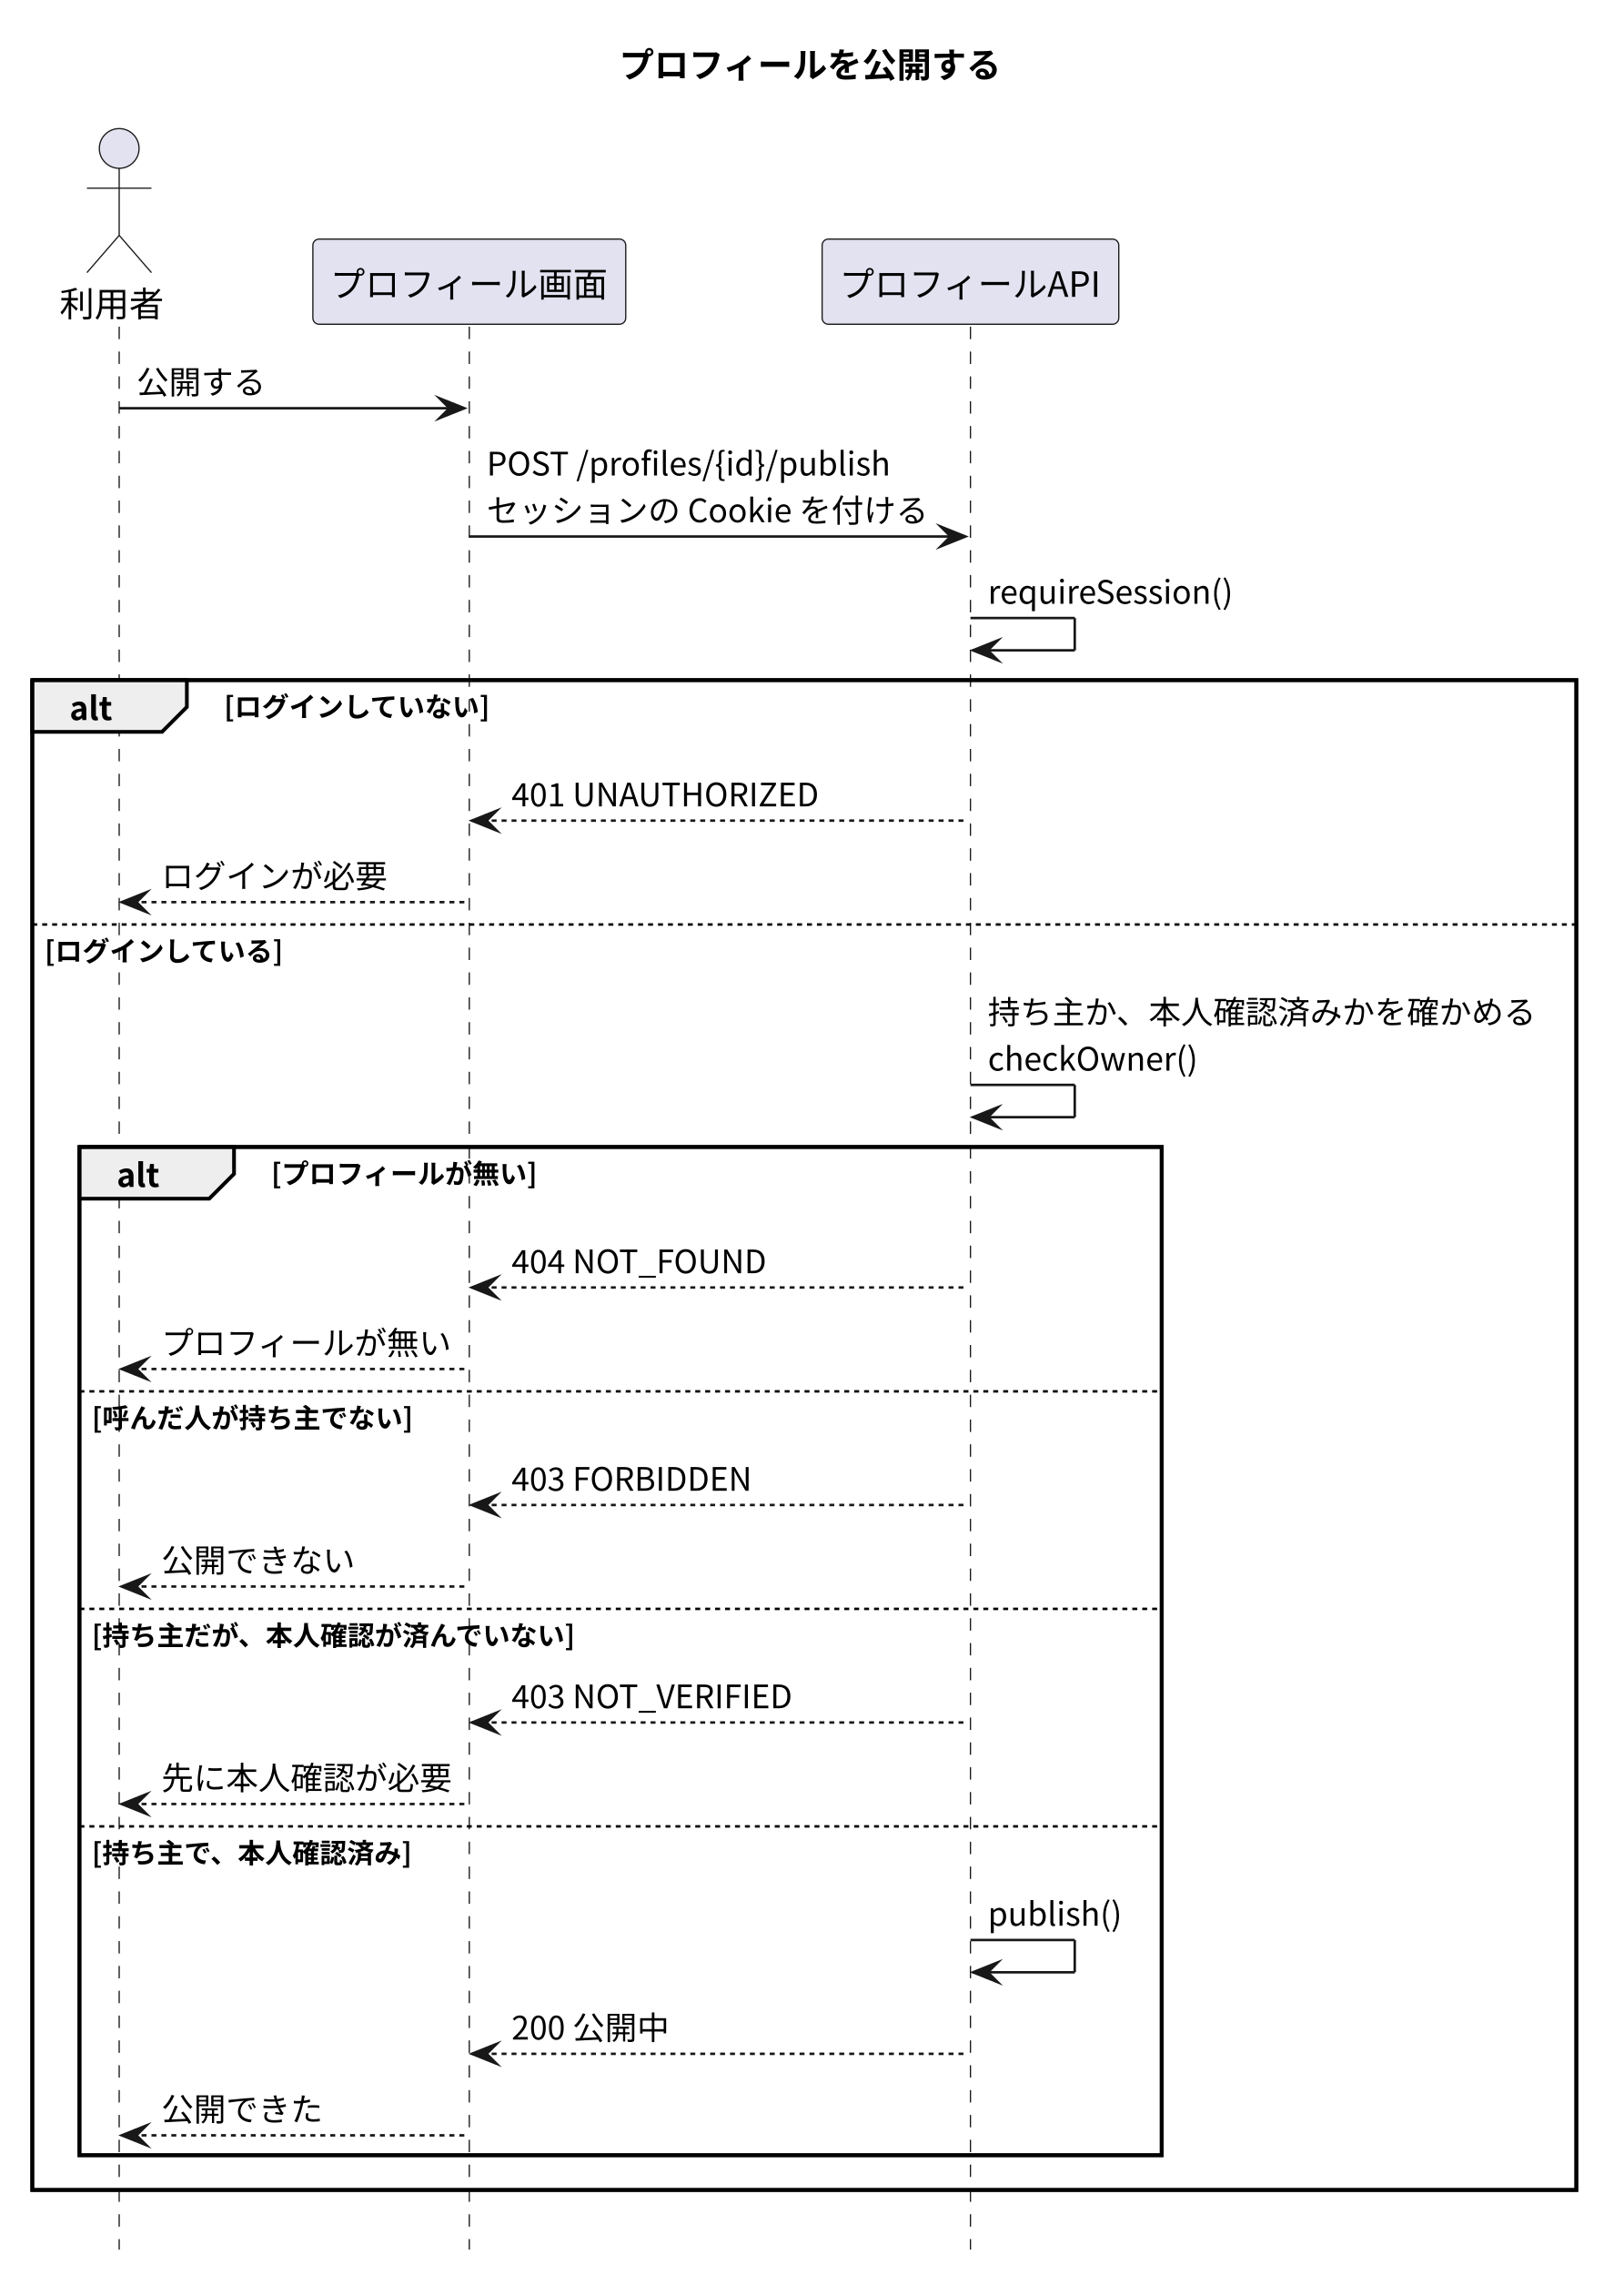
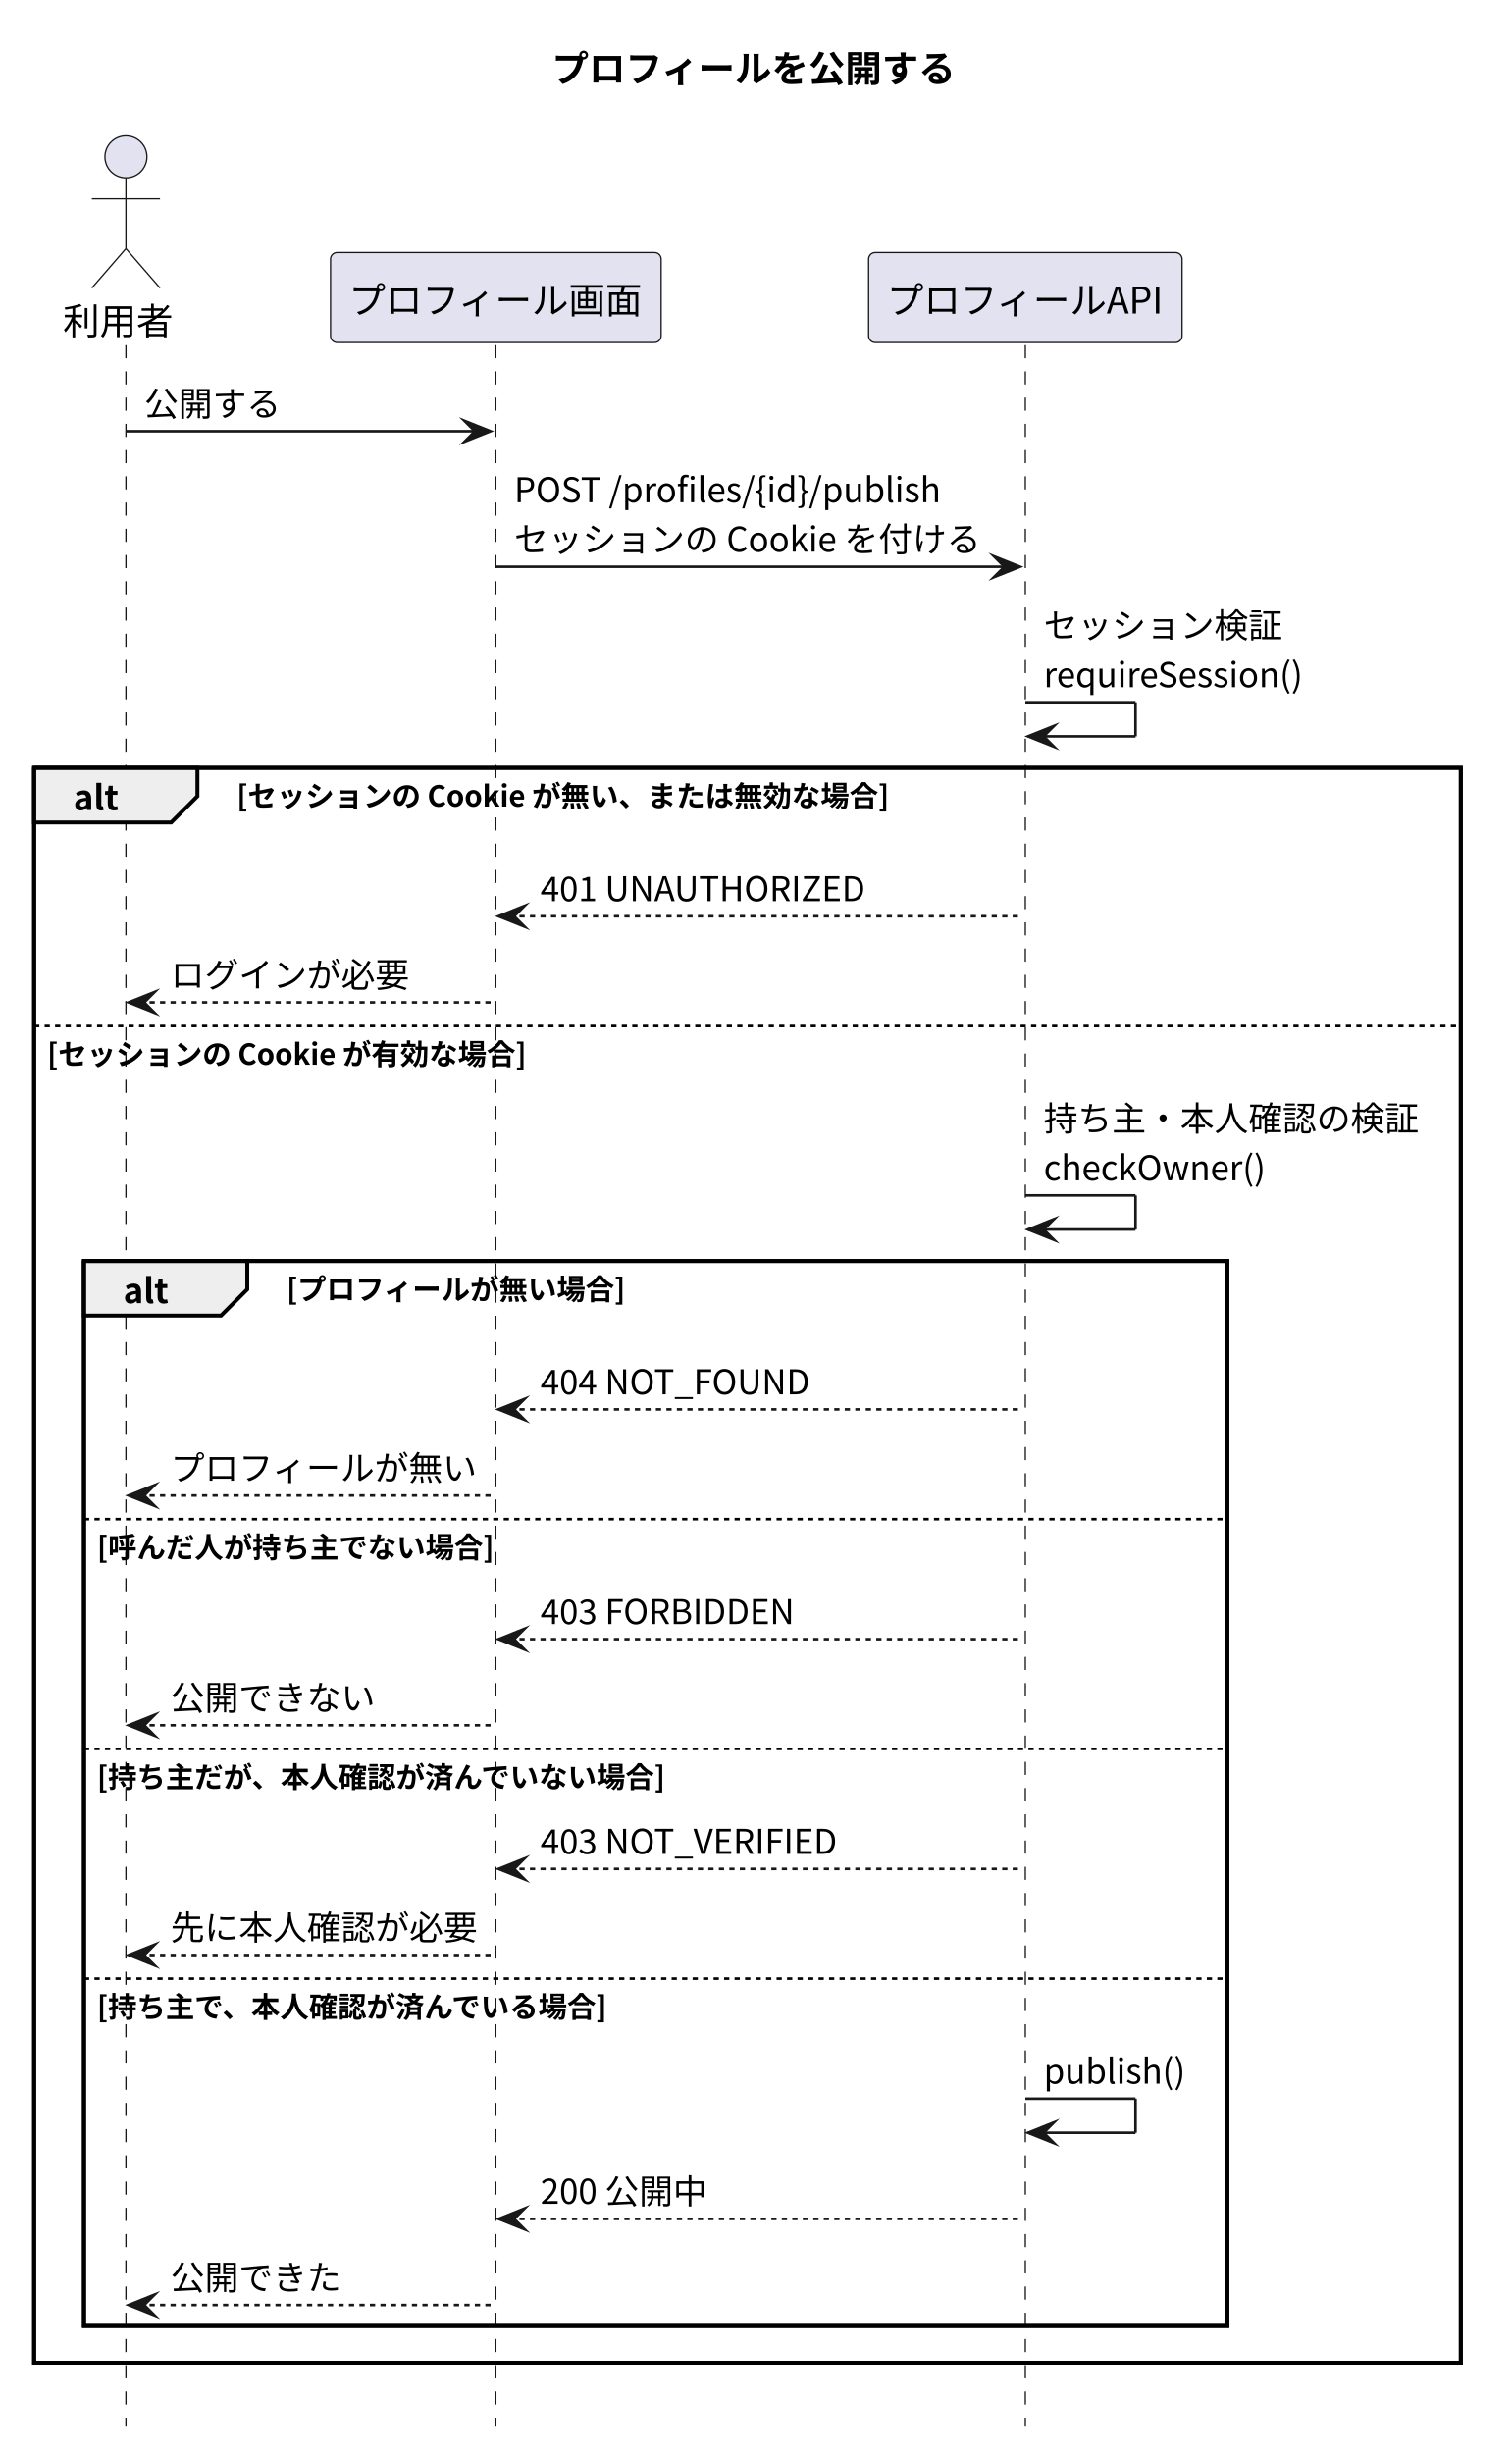
- <svg xmlns="http://www.w3.org/2000/svg" version="1.1" data-diagram-type="SEQUENCE" style="width:654px;height:916px;background:#FFFFFF;" width="654px" height="916px" viewBox="0 0 654 916" zoomAndPan="magnify" preserveAspectRatio="none" contentStyleType="text/css">
+ <svg xmlns="http://www.w3.org/2000/svg" version="1.1" data-diagram-type="SEQUENCE" style="width:576px;height:935px;background:#FFFFFF;" width="576px" height="935px" viewBox="0 0 576 935" zoomAndPan="magnify" preserveAspectRatio="none" contentStyleType="text/css">
  <defs />
  <g font-family="sans-serif" lengthAdjust="spacing">
    <g class="title" data-source-line="6">
-       <text x="249.414" y="31.24" fill="#000" font-size="14" textLength="153.999" font-weight="700" font-family="'Noto Sans CJK JP'">プロフィールを公開する</text>
+       <text x="210.414" y="31.24" fill="#000" font-size="14" textLength="153.999" font-weight="700" font-family="'Noto Sans CJK JP'">プロフィールを公開する</text>
    </g>
-     <rect x="13" y="273.84" width="621.828" height="607.928" fill="none" style="stroke:#000;stroke-width:1.5;" />
-     <rect x="32" y="461.816" width="435.842" height="405.952" fill="none" style="stroke:#000;stroke-width:1.5;" />
+     <rect x="13" y="292.664" width="543.827" height="607.928" fill="none" style="stroke:#000;stroke-width:1.5;" />
+     <rect x="32" y="480.64" width="435.842" height="405.952" fill="none" style="stroke:#000;stroke-width:1.5;" />
    <g class="participant-lifeline" data-qualified-name="User" data-entity-uid="part1" id="part1-lifeline" data-source-line="8">
      <g>
-         <rect x="44.5" y="131.544" width="8" height="774.224" fill="#000" fill-opacity="0" />
-         <line x1="48" y1="131.544" x2="48" y2="905.767" style="stroke:#181818;stroke-width:0.5;stroke-dasharray:5,5;" />
+         <rect x="44.5" y="131.544" width="8" height="793.048" fill="#000" fill-opacity="0" />
+         <line x1="48" y1="131.544" x2="48" y2="924.591" style="stroke:#181818;stroke-width:0.5;stroke-dasharray:5,5;" />
      </g>
    </g>
    <g class="participant-lifeline" data-qualified-name="Screen" data-entity-uid="part2" id="part2-lifeline" data-source-line="9">
      <g>
-         <rect x="185.5" y="131.544" width="8" height="774.224" fill="#000" fill-opacity="0" />
-         <line x1="189" y1="131.544" x2="189" y2="905.767" style="stroke:#181818;stroke-width:0.5;stroke-dasharray:5,5;" />
+         <rect x="185.5" y="131.544" width="8" height="793.048" fill="#000" fill-opacity="0" />
+         <line x1="189" y1="131.544" x2="189" y2="924.591" style="stroke:#181818;stroke-width:0.5;stroke-dasharray:5,5;" />
      </g>
    </g>
    <g class="participant-lifeline" data-qualified-name="API" data-entity-uid="part3" id="part3-lifeline" data-source-line="10">
      <g>
-         <rect x="387.327" y="131.544" width="8" height="774.224" fill="#000" fill-opacity="0" />
-         <line x1="390.827" y1="131.544" x2="390.827" y2="905.767" style="stroke:#181818;stroke-width:0.5;stroke-dasharray:5,5;" />
+         <rect x="387.327" y="131.544" width="8" height="793.048" fill="#000" fill-opacity="0" />
+         <line x1="390.827" y1="131.544" x2="390.827" y2="924.591" style="stroke:#181818;stroke-width:0.5;stroke-dasharray:5,5;" />
      </g>
    </g>
    <g class="participant participant-head" data-qualified-name="User" data-entity-uid="part1" id="part1-head" data-source-line="8">
      <text x="24" y="127.512" fill="#000" font-size="14" textLength="42" font-family="'Noto Sans CJK JP'">利用者</text>
      <ellipse cx="48" cy="59.772" rx="8" ry="8" fill="#E2E2F0" style="stroke:#181818;stroke-width:0.5;" />
      <path d="M48,67.772 L48,94.772 M35,75.772 L61,75.772 M48,94.772 L35,109.772 M48,94.772 L61,109.772" style="stroke:#181818;stroke-width:0.5;" fill="none" />
    </g>
    <g class="participant participant-head" data-qualified-name="Screen" data-entity-uid="part2" id="part2-head" data-source-line="9">
      <rect x="126" y="96.272" width="126" height="34.272" fill="#E2E2F0" style="stroke:#181818;stroke-width:0.5;" rx="2.5" ry="2.5" />
      <text x="133" y="119.512" fill="#000" font-size="14" textLength="112" font-family="'Noto Sans CJK JP'">プロフィール画面</text>
    </g>
    <g class="participant participant-head" data-qualified-name="API" data-entity-uid="part3" id="part3-head" data-source-line="10">
      <rect x="331.09" y="96.272" width="119.476" height="34.272" fill="#E2E2F0" style="stroke:#181818;stroke-width:0.5;" rx="2.5" ry="2.5" />
      <text x="338.09" y="119.512" fill="#000" font-size="14" textLength="105.476" font-family="'Noto Sans CJK JP'">プロフィールAPI</text>
    </g>
    <g class="message" data-entity-1="part1" data-entity-2="part2" id="msg1" data-source-line="12">
      <polygon points="177,160.368,187,164.368,177,168.368,181,164.368" fill="#181818" style="stroke:#181818;stroke-width:1;stroke-linejoin:miter;stroke-miterlimit:10;" />
      <line x1="48" y1="164.368" x2="183" y2="164.368" style="stroke:#181818;stroke-width:1;" />
      <text x="55" y="158.624" fill="#000" font-size="13" textLength="52" font-family="'Noto Sans CJK JP'">公開する</text>
    </g>
    <g class="message" data-entity-1="part2" data-entity-2="part3" id="msg2" data-source-line="13">
      <polygon points="378.827,212.016,388.827,216.016,378.827,220.016,382.827,216.016" fill="#181818" style="stroke:#181818;stroke-width:1;stroke-linejoin:miter;stroke-miterlimit:10;" />
      <line x1="189" y1="216.016" x2="384.827" y2="216.016" style="stroke:#181818;stroke-width:1;" />
      <text x="196" y="191.448" fill="#000" font-size="13" textLength="163.02" font-family="'Noto Sans CJK JP'">POST /profiles/{id}/publish</text>
      <text x="196" y="210.272" fill="#000" font-size="13" textLength="177.827" font-family="'Noto Sans CJK JP'">セッションの Cookie を付ける</text>
    </g>
    <g class="message" data-entity-1="part3" data-entity-2="part3" id="msg3" data-source-line="14">
-       <line x1="390.827" y1="248.84" x2="432.827" y2="248.84" style="stroke:#181818;stroke-width:1;" />
-       <line x1="432.827" y1="248.84" x2="432.827" y2="261.84" style="stroke:#181818;stroke-width:1;" />
-       <line x1="391.827" y1="261.84" x2="432.827" y2="261.84" style="stroke:#181818;stroke-width:1;" />
-       <polygon points="401.827,257.84,391.827,261.84,401.827,265.84,397.827,261.84" fill="#181818" style="stroke:#181818;stroke-width:1;stroke-linejoin:miter;stroke-miterlimit:10;" />
-       <text x="397.827" y="243.096" fill="#000" font-size="13" textLength="99.307" font-family="'Noto Sans CJK JP'">requireSession()</text>
+       <line x1="390.827" y1="267.664" x2="432.827" y2="267.664" style="stroke:#181818;stroke-width:1;" />
+       <line x1="432.827" y1="267.664" x2="432.827" y2="280.664" style="stroke:#181818;stroke-width:1;" />
+       <line x1="391.827" y1="280.664" x2="432.827" y2="280.664" style="stroke:#181818;stroke-width:1;" />
+       <polygon points="401.827,276.664,391.827,280.664,401.827,284.664,397.827,280.664" fill="#181818" style="stroke:#181818;stroke-width:1;stroke-linejoin:miter;stroke-miterlimit:10;" />
+       <text x="397.827" y="243.096" fill="#000" font-size="13" textLength="91" font-family="'Noto Sans CJK JP'">セッション検証</text>
+       <text x="397.827" y="261.92" fill="#000" font-size="13" textLength="99.307" font-family="'Noto Sans CJK JP'">requireSession()</text>
    </g>
-     <path d="M13,273.84 L75.251,273.84 L75.251,284.664 L65.251,294.664 L13,294.664 L13,273.84" style="stroke:#000;stroke-width:1.5;" fill="#EEE" />
-     <rect x="13" y="273.84" width="621.828" height="607.928" fill="none" style="stroke:#000;stroke-width:1.5;" />
-     <text x="28" y="289.92" fill="#000" font-size="13" textLength="17.251" font-weight="700" font-family="'Noto Sans CJK JP'">alt</text>
-     <text x="90.251" y="288.6" fill="#000" font-size="11" textLength="107.315" font-weight="700" font-family="'Noto Sans CJK JP'">[ログインしていない]</text>
+     <path d="M13,292.664 L75.251,292.664 L75.251,303.488 L65.251,313.488 L13,313.488 L13,292.664" style="stroke:#000;stroke-width:1.5;" fill="#EEE" />
+     <rect x="13" y="292.664" width="543.827" height="607.928" fill="none" style="stroke:#000;stroke-width:1.5;" />
+     <text x="28" y="308.744" fill="#000" font-size="13" textLength="17.251" font-weight="700" font-family="'Noto Sans CJK JP'">alt</text>
+     <text x="90.251" y="307.424" fill="#000" font-size="11" textLength="248.675" font-weight="700" font-family="'Noto Sans CJK JP'">[セッションの Cookie が無い、または無効な場合]</text>
    <g class="message" data-entity-1="part3" data-entity-2="part2" id="msg4" data-source-line="16">
-       <polygon points="200,326.416,190,330.416,200,334.416,196,330.416" fill="#181818" style="stroke:#181818;stroke-width:1;stroke-linejoin:miter;stroke-miterlimit:10;" />
-       <line x1="194" y1="330.416" x2="389.827" y2="330.416" style="stroke:#181818;stroke-width:1;stroke-dasharray:2,2;" />
-       <text x="206" y="324.672" fill="#000" font-size="13" textLength="124.007" font-family="'Noto Sans CJK JP'">401 UNAUTHORIZED</text>
+       <polygon points="200,345.24,190,349.24,200,353.24,196,349.24" fill="#181818" style="stroke:#181818;stroke-width:1;stroke-linejoin:miter;stroke-miterlimit:10;" />
+       <line x1="194" y1="349.24" x2="389.827" y2="349.24" style="stroke:#181818;stroke-width:1;stroke-dasharray:2,2;" />
+       <text x="206" y="343.496" fill="#000" font-size="13" textLength="124.007" font-family="'Noto Sans CJK JP'">401 UNAUTHORIZED</text>
    </g>
    <g class="message" data-entity-1="part2" data-entity-2="part1" id="msg5" data-source-line="17">
-       <polygon points="59,359.24,49,363.24,59,367.24,55,363.24" fill="#181818" style="stroke:#181818;stroke-width:1;stroke-linejoin:miter;stroke-miterlimit:10;" />
-       <line x1="53" y1="363.24" x2="188" y2="363.24" style="stroke:#181818;stroke-width:1;stroke-dasharray:2,2;" />
-       <text x="65" y="357.496" fill="#000" font-size="13" textLength="91" font-family="'Noto Sans CJK JP'">ログインが必要</text>
+       <polygon points="59,378.064,49,382.064,59,386.064,55,382.064" fill="#181818" style="stroke:#181818;stroke-width:1;stroke-linejoin:miter;stroke-miterlimit:10;" />
+       <line x1="53" y1="382.064" x2="188" y2="382.064" style="stroke:#181818;stroke-width:1;stroke-dasharray:2,2;" />
+       <text x="65" y="376.32" fill="#000" font-size="13" textLength="91" font-family="'Noto Sans CJK JP'">ログインが必要</text>
    </g>
-     <line x1="13" y1="372.24" x2="634.828" y2="372.24" style="stroke:#000;stroke-width:1;stroke-dasharray:2,2;" />
-     <text x="18" y="387" fill="#000" font-size="11" textLength="96.315" font-weight="700" font-family="'Noto Sans CJK JP'">[ログインしている]</text>
+     <line x1="13" y1="391.064" x2="556.827" y2="391.064" style="stroke:#000;stroke-width:1;stroke-dasharray:2,2;" />
+     <text x="18" y="405.824" fill="#000" font-size="11" textLength="182.676" font-weight="700" font-family="'Noto Sans CJK JP'">[セッションの Cookie が有効な場合]</text>
    <g class="message" data-entity-1="part3" data-entity-2="part3" id="msg6" data-source-line="19">
-       <line x1="390.827" y1="436.816" x2="432.827" y2="436.816" style="stroke:#181818;stroke-width:1;" />
-       <line x1="432.827" y1="436.816" x2="432.827" y2="449.816" style="stroke:#181818;stroke-width:1;" />
-       <line x1="391.827" y1="449.816" x2="432.827" y2="449.816" style="stroke:#181818;stroke-width:1;" />
-       <polygon points="401.827,445.816,391.827,449.816,401.827,453.816,397.827,449.816" fill="#181818" style="stroke:#181818;stroke-width:1;stroke-linejoin:miter;stroke-miterlimit:10;" />
-       <text x="397.827" y="412.248" fill="#000" font-size="13" textLength="221" font-family="'Noto Sans CJK JP'">持ち主か、本人確認済みかを確かめる</text>
-       <text x="397.827" y="431.072" fill="#000" font-size="13" textLength="84.565" font-family="'Noto Sans CJK JP'">checkOwner()</text>
+       <line x1="390.827" y1="455.64" x2="432.827" y2="455.64" style="stroke:#181818;stroke-width:1;" />
+       <line x1="432.827" y1="455.64" x2="432.827" y2="468.64" style="stroke:#181818;stroke-width:1;" />
+       <line x1="391.827" y1="468.64" x2="432.827" y2="468.64" style="stroke:#181818;stroke-width:1;" />
+       <polygon points="401.827,464.64,391.827,468.64,401.827,472.64,397.827,468.64" fill="#181818" style="stroke:#181818;stroke-width:1;stroke-linejoin:miter;stroke-miterlimit:10;" />
+       <text x="397.827" y="431.072" fill="#000" font-size="13" textLength="143" font-family="'Noto Sans CJK JP'">持ち主・本人確認の検証</text>
+       <text x="397.827" y="449.896" fill="#000" font-size="13" textLength="84.565" font-family="'Noto Sans CJK JP'">checkOwner()</text>
    </g>
-     <path d="M32,461.816 L94.251,461.816 L94.251,472.64 L84.251,482.64 L32,482.64 L32,461.816" style="stroke:#000;stroke-width:1.5;" fill="#EEE" />
-     <rect x="32" y="461.816" width="435.842" height="405.952" fill="none" style="stroke:#000;stroke-width:1.5;" />
-     <text x="47" y="477.896" fill="#000" font-size="13" textLength="17.251" font-weight="700" font-family="'Noto Sans CJK JP'">alt</text>
-     <text x="109.251" y="476.576" fill="#000" font-size="11" textLength="107.315" font-weight="700" font-family="'Noto Sans CJK JP'">[プロフィールが無い]</text>
+     <path d="M32,480.64 L94.251,480.64 L94.251,491.464 L84.251,501.464 L32,501.464 L32,480.64" style="stroke:#000;stroke-width:1.5;" fill="#EEE" />
+     <rect x="32" y="480.64" width="435.842" height="405.952" fill="none" style="stroke:#000;stroke-width:1.5;" />
+     <text x="47" y="496.72" fill="#000" font-size="13" textLength="17.251" font-weight="700" font-family="'Noto Sans CJK JP'">alt</text>
+     <text x="109.251" y="495.4" fill="#000" font-size="11" textLength="129.315" font-weight="700" font-family="'Noto Sans CJK JP'">[プロフィールが無い場合]</text>
    <g class="message" data-entity-1="part3" data-entity-2="part2" id="msg7" data-source-line="21">
-       <polygon points="200,514.392,190,518.392,200,522.392,196,518.392" fill="#181818" style="stroke:#181818;stroke-width:1;stroke-linejoin:miter;stroke-miterlimit:10;" />
-       <line x1="194" y1="518.392" x2="389.827" y2="518.392" style="stroke:#181818;stroke-width:1;stroke-dasharray:2,2;" />
-       <text x="206" y="512.648" fill="#000" font-size="13" textLength="103.194" font-family="'Noto Sans CJK JP'">404 NOT_FOUND</text>
+       <polygon points="200,533.216,190,537.216,200,541.216,196,537.216" fill="#181818" style="stroke:#181818;stroke-width:1;stroke-linejoin:miter;stroke-miterlimit:10;" />
+       <line x1="194" y1="537.216" x2="389.827" y2="537.216" style="stroke:#181818;stroke-width:1;stroke-dasharray:2,2;" />
+       <text x="206" y="531.472" fill="#000" font-size="13" textLength="103.194" font-family="'Noto Sans CJK JP'">404 NOT_FOUND</text>
    </g>
    <g class="message" data-entity-1="part2" data-entity-2="part1" id="msg8" data-source-line="22">
-       <polygon points="59,547.216,49,551.216,59,555.216,55,551.216" fill="#181818" style="stroke:#181818;stroke-width:1;stroke-linejoin:miter;stroke-miterlimit:10;" />
-       <line x1="53" y1="551.216" x2="188" y2="551.216" style="stroke:#181818;stroke-width:1;stroke-dasharray:2,2;" />
-       <text x="65" y="545.472" fill="#000" font-size="13" textLength="117" font-family="'Noto Sans CJK JP'">プロフィールが無い</text>
+       <polygon points="59,566.04,49,570.04,59,574.04,55,570.04" fill="#181818" style="stroke:#181818;stroke-width:1;stroke-linejoin:miter;stroke-miterlimit:10;" />
+       <line x1="53" y1="570.04" x2="188" y2="570.04" style="stroke:#181818;stroke-width:1;stroke-dasharray:2,2;" />
+       <text x="65" y="564.296" fill="#000" font-size="13" textLength="117" font-family="'Noto Sans CJK JP'">プロフィールが無い</text>
    </g>
-     <line x1="32" y1="560.216" x2="467.842" y2="560.216" style="stroke:#000;stroke-width:1;stroke-dasharray:2,2;" />
-     <text x="37" y="574.976" fill="#000" font-size="11" textLength="129.315" font-weight="700" font-family="'Noto Sans CJK JP'">[呼んだ人が持ち主でない]</text>
+     <line x1="32" y1="579.04" x2="467.842" y2="579.04" style="stroke:#000;stroke-width:1;stroke-dasharray:2,2;" />
+     <text x="37" y="593.8" fill="#000" font-size="11" textLength="151.315" font-weight="700" font-family="'Noto Sans CJK JP'">[呼んだ人が持ち主でない場合]</text>
    <g class="message" data-entity-1="part3" data-entity-2="part2" id="msg9" data-source-line="24">
-       <polygon points="200,601.968,190,605.968,200,609.968,196,605.968" fill="#181818" style="stroke:#181818;stroke-width:1;stroke-linejoin:miter;stroke-miterlimit:10;" />
-       <line x1="194" y1="605.968" x2="389.827" y2="605.968" style="stroke:#181818;stroke-width:1;stroke-dasharray:2,2;" />
-       <text x="206" y="600.224" fill="#000" font-size="13" textLength="96.928" font-family="'Noto Sans CJK JP'">403 FORBIDDEN</text>
+       <polygon points="200,620.792,190,624.792,200,628.792,196,624.792" fill="#181818" style="stroke:#181818;stroke-width:1;stroke-linejoin:miter;stroke-miterlimit:10;" />
+       <line x1="194" y1="624.792" x2="389.827" y2="624.792" style="stroke:#181818;stroke-width:1;stroke-dasharray:2,2;" />
+       <text x="206" y="619.048" fill="#000" font-size="13" textLength="96.928" font-family="'Noto Sans CJK JP'">403 FORBIDDEN</text>
    </g>
    <g class="message" data-entity-1="part2" data-entity-2="part1" id="msg10" data-source-line="25">
-       <polygon points="59,634.792,49,638.792,59,642.792,55,638.792" fill="#181818" style="stroke:#181818;stroke-width:1;stroke-linejoin:miter;stroke-miterlimit:10;" />
-       <line x1="53" y1="638.792" x2="188" y2="638.792" style="stroke:#181818;stroke-width:1;stroke-dasharray:2,2;" />
-       <text x="65" y="633.048" fill="#000" font-size="13" textLength="78" font-family="'Noto Sans CJK JP'">公開できない</text>
+       <polygon points="59,653.616,49,657.616,59,661.616,55,657.616" fill="#181818" style="stroke:#181818;stroke-width:1;stroke-linejoin:miter;stroke-miterlimit:10;" />
+       <line x1="53" y1="657.616" x2="188" y2="657.616" style="stroke:#181818;stroke-width:1;stroke-dasharray:2,2;" />
+       <text x="65" y="651.872" fill="#000" font-size="13" textLength="78" font-family="'Noto Sans CJK JP'">公開できない</text>
    </g>
-     <line x1="32" y1="647.792" x2="467.842" y2="647.792" style="stroke:#000;stroke-width:1;stroke-dasharray:2,2;" />
-     <text x="37" y="662.551" fill="#000" font-size="11" textLength="195.315" font-weight="700" font-family="'Noto Sans CJK JP'">[持ち主だが、本人確認が済んでいない]</text>
+     <line x1="32" y1="666.616" x2="467.842" y2="666.616" style="stroke:#000;stroke-width:1;stroke-dasharray:2,2;" />
+     <text x="37" y="681.376" fill="#000" font-size="11" textLength="217.314" font-weight="700" font-family="'Noto Sans CJK JP'">[持ち主だが、本人確認が済んでいない場合]</text>
    <g class="message" data-entity-1="part3" data-entity-2="part2" id="msg11" data-source-line="27">
-       <polygon points="200,689.543,190,693.543,200,697.543,196,693.543" fill="#181818" style="stroke:#181818;stroke-width:1;stroke-linejoin:miter;stroke-miterlimit:10;" />
-       <line x1="194" y1="693.543" x2="389.827" y2="693.543" style="stroke:#181818;stroke-width:1;stroke-dasharray:2,2;" />
-       <text x="206" y="687.799" fill="#000" font-size="13" textLength="113.438" font-family="'Noto Sans CJK JP'">403 NOT_VERIFIED</text>
+       <polygon points="200,708.367,190,712.367,200,716.367,196,712.367" fill="#181818" style="stroke:#181818;stroke-width:1;stroke-linejoin:miter;stroke-miterlimit:10;" />
+       <line x1="194" y1="712.367" x2="389.827" y2="712.367" style="stroke:#181818;stroke-width:1;stroke-dasharray:2,2;" />
+       <text x="206" y="706.623" fill="#000" font-size="13" textLength="113.438" font-family="'Noto Sans CJK JP'">403 NOT_VERIFIED</text>
    </g>
    <g class="message" data-entity-1="part2" data-entity-2="part1" id="msg12" data-source-line="28">
-       <polygon points="59,722.367,49,726.367,59,730.367,55,726.367" fill="#181818" style="stroke:#181818;stroke-width:1;stroke-linejoin:miter;stroke-miterlimit:10;" />
-       <line x1="53" y1="726.367" x2="188" y2="726.367" style="stroke:#181818;stroke-width:1;stroke-dasharray:2,2;" />
-       <text x="65" y="720.623" fill="#000" font-size="13" textLength="117" font-family="'Noto Sans CJK JP'">先に本人確認が必要</text>
+       <polygon points="59,741.192,49,745.192,59,749.192,55,745.192" fill="#181818" style="stroke:#181818;stroke-width:1;stroke-linejoin:miter;stroke-miterlimit:10;" />
+       <line x1="53" y1="745.192" x2="188" y2="745.192" style="stroke:#181818;stroke-width:1;stroke-dasharray:2,2;" />
+       <text x="65" y="739.448" fill="#000" font-size="13" textLength="117" font-family="'Noto Sans CJK JP'">先に本人確認が必要</text>
    </g>
-     <line x1="32" y1="735.367" x2="467.842" y2="735.367" style="stroke:#000;stroke-width:1;stroke-dasharray:2,2;" />
-     <text x="37" y="750.127" fill="#000" font-size="11" textLength="129.315" font-weight="700" font-family="'Noto Sans CJK JP'">[持ち主で、本人確認済み]</text>
+     <line x1="32" y1="754.192" x2="467.842" y2="754.192" style="stroke:#000;stroke-width:1;stroke-dasharray:2,2;" />
+     <text x="37" y="768.951" fill="#000" font-size="11" textLength="195.315" font-weight="700" font-family="'Noto Sans CJK JP'">[持ち主で、本人確認が済んでいる場合]</text>
    <g class="message" data-entity-1="part3" data-entity-2="part3" id="msg13" data-source-line="30">
-       <line x1="390.827" y1="781.119" x2="432.827" y2="781.119" style="stroke:#181818;stroke-width:1;" />
-       <line x1="432.827" y1="781.119" x2="432.827" y2="794.119" style="stroke:#181818;stroke-width:1;" />
-       <line x1="391.827" y1="794.119" x2="432.827" y2="794.119" style="stroke:#181818;stroke-width:1;" />
-       <polygon points="401.827,790.119,391.827,794.119,401.827,798.119,397.827,794.119" fill="#181818" style="stroke:#181818;stroke-width:1;stroke-linejoin:miter;stroke-miterlimit:10;" />
-       <text x="397.827" y="775.375" fill="#000" font-size="13" textLength="54.015" font-family="'Noto Sans CJK JP'">publish()</text>
+       <line x1="390.827" y1="799.943" x2="432.827" y2="799.943" style="stroke:#181818;stroke-width:1;" />
+       <line x1="432.827" y1="799.943" x2="432.827" y2="812.943" style="stroke:#181818;stroke-width:1;" />
+       <line x1="391.827" y1="812.943" x2="432.827" y2="812.943" style="stroke:#181818;stroke-width:1;" />
+       <polygon points="401.827,808.943,391.827,812.943,401.827,816.943,397.827,812.943" fill="#181818" style="stroke:#181818;stroke-width:1;stroke-linejoin:miter;stroke-miterlimit:10;" />
+       <text x="397.827" y="794.199" fill="#000" font-size="13" textLength="54.015" font-family="'Noto Sans CJK JP'">publish()</text>
    </g>
    <g class="message" data-entity-1="part3" data-entity-2="part2" id="msg14" data-source-line="31">
-       <polygon points="200,822.943,190,826.943,200,830.943,196,826.943" fill="#181818" style="stroke:#181818;stroke-width:1;stroke-linejoin:miter;stroke-miterlimit:10;" />
-       <line x1="194" y1="826.943" x2="389.827" y2="826.943" style="stroke:#181818;stroke-width:1;stroke-dasharray:2,2;" />
-       <text x="206" y="821.199" fill="#000" font-size="13" textLength="63.557" font-family="'Noto Sans CJK JP'">200 公開中</text>
+       <polygon points="200,841.767,190,845.767,200,849.767,196,845.767" fill="#181818" style="stroke:#181818;stroke-width:1;stroke-linejoin:miter;stroke-miterlimit:10;" />
+       <line x1="194" y1="845.767" x2="389.827" y2="845.767" style="stroke:#181818;stroke-width:1;stroke-dasharray:2,2;" />
+       <text x="206" y="840.023" fill="#000" font-size="13" textLength="63.557" font-family="'Noto Sans CJK JP'">200 公開中</text>
    </g>
    <g class="message" data-entity-1="part2" data-entity-2="part1" id="msg15" data-source-line="32">
-       <polygon points="59,855.767,49,859.767,59,863.767,55,859.767" fill="#181818" style="stroke:#181818;stroke-width:1;stroke-linejoin:miter;stroke-miterlimit:10;" />
-       <line x1="53" y1="859.767" x2="188" y2="859.767" style="stroke:#181818;stroke-width:1;stroke-dasharray:2,2;" />
-       <text x="65" y="854.023" fill="#000" font-size="13" textLength="65" font-family="'Noto Sans CJK JP'">公開できた</text>
+       <polygon points="59,874.591,49,878.591,59,882.591,55,878.591" fill="#181818" style="stroke:#181818;stroke-width:1;stroke-linejoin:miter;stroke-miterlimit:10;" />
+       <line x1="53" y1="878.591" x2="188" y2="878.591" style="stroke:#181818;stroke-width:1;stroke-dasharray:2,2;" />
+       <text x="65" y="872.847" fill="#000" font-size="13" textLength="65" font-family="'Noto Sans CJK JP'">公開できた</text>
    </g>
  </g>
</svg>
